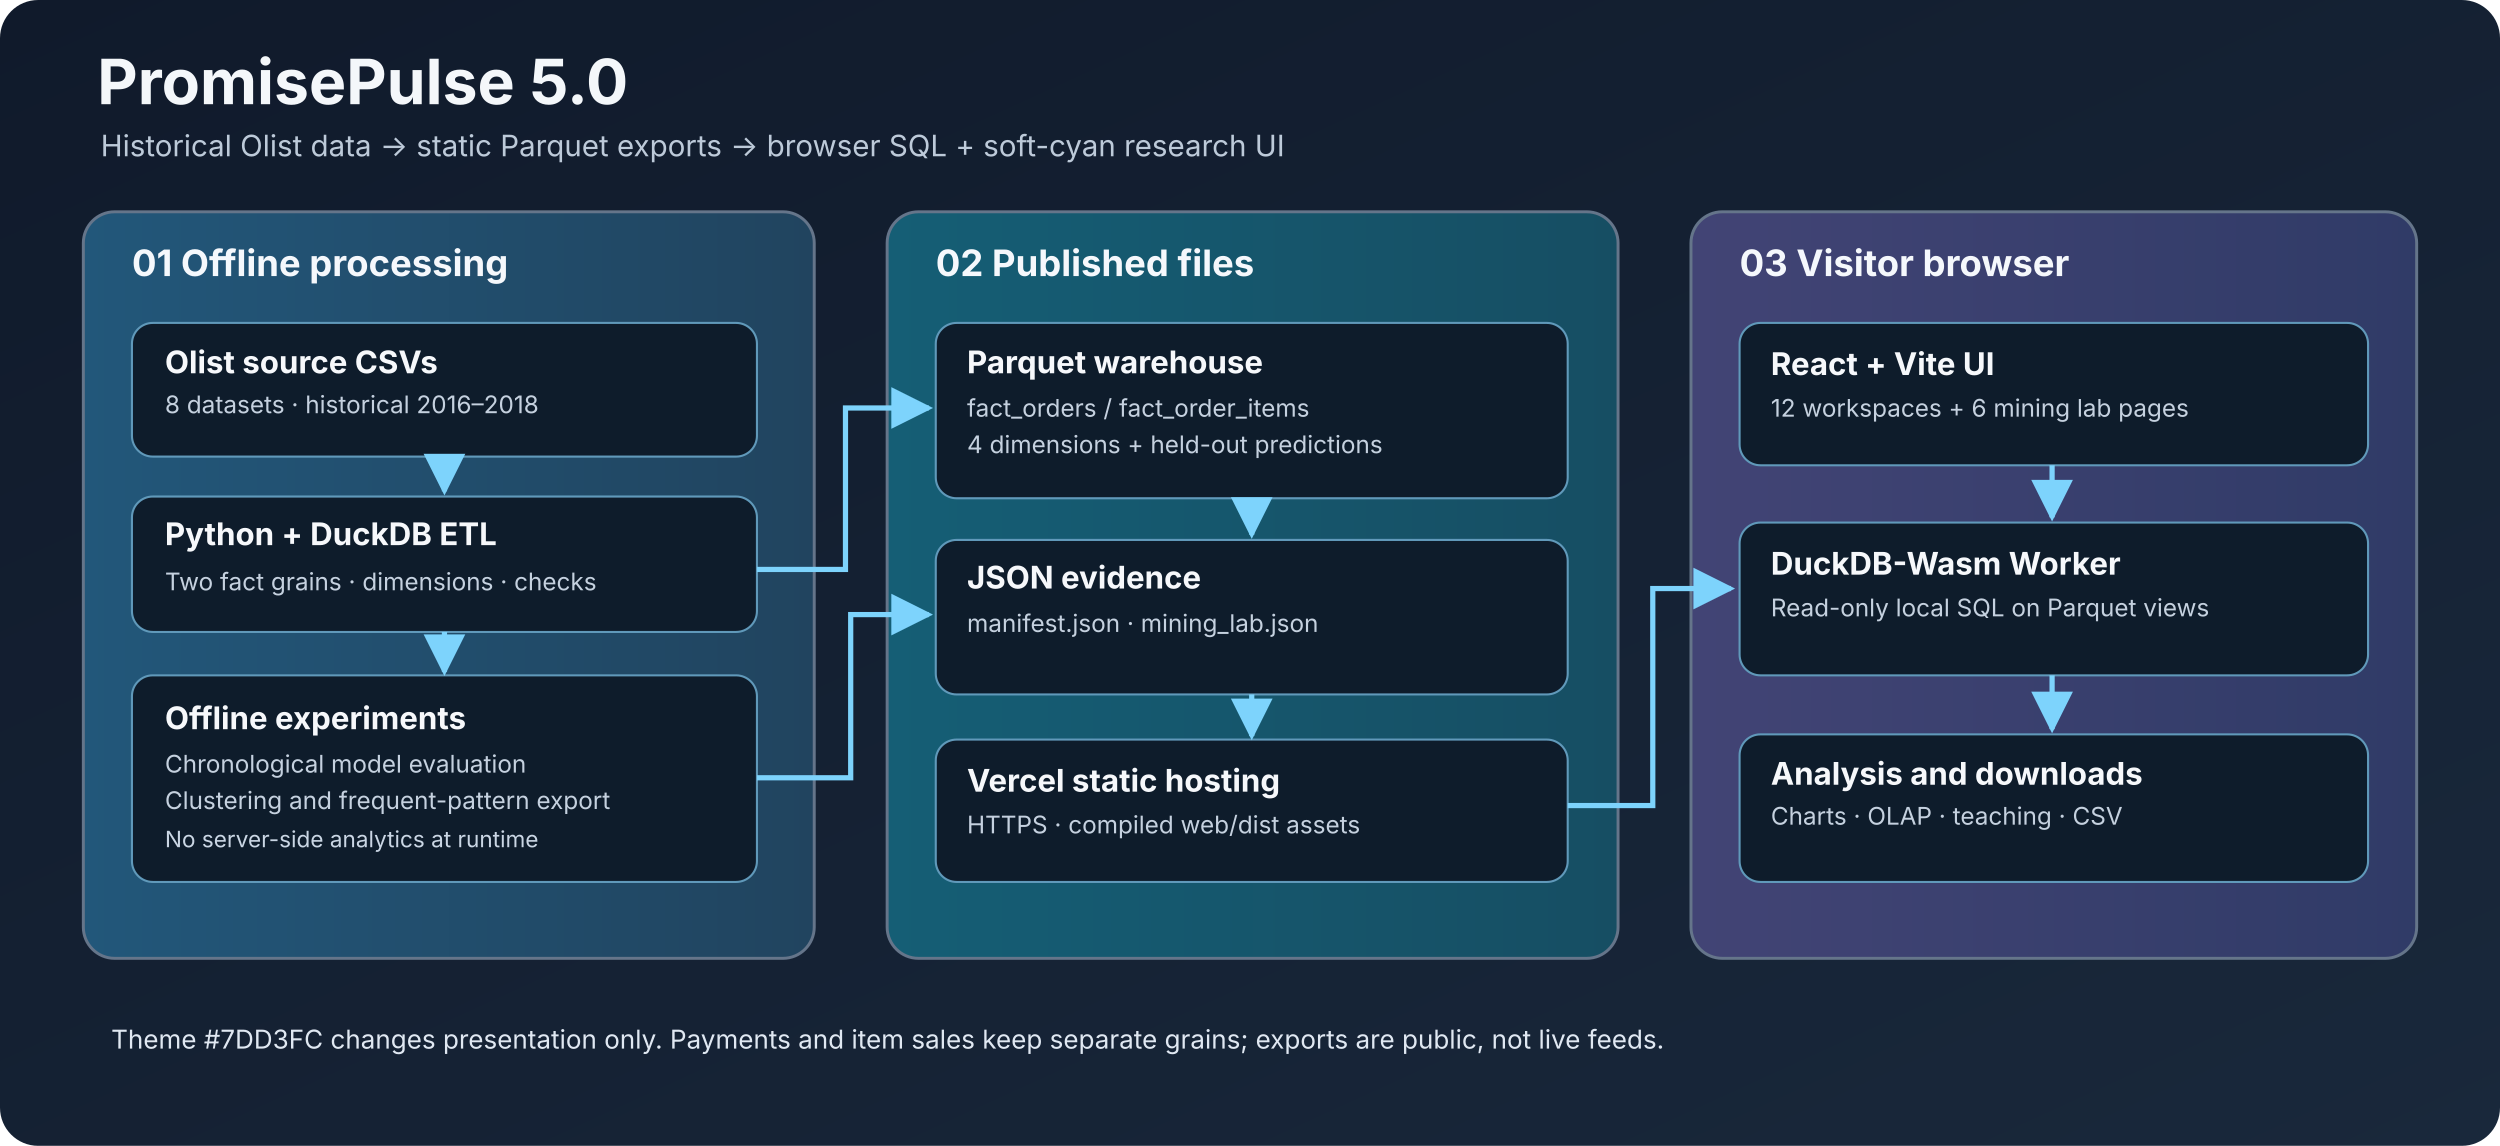
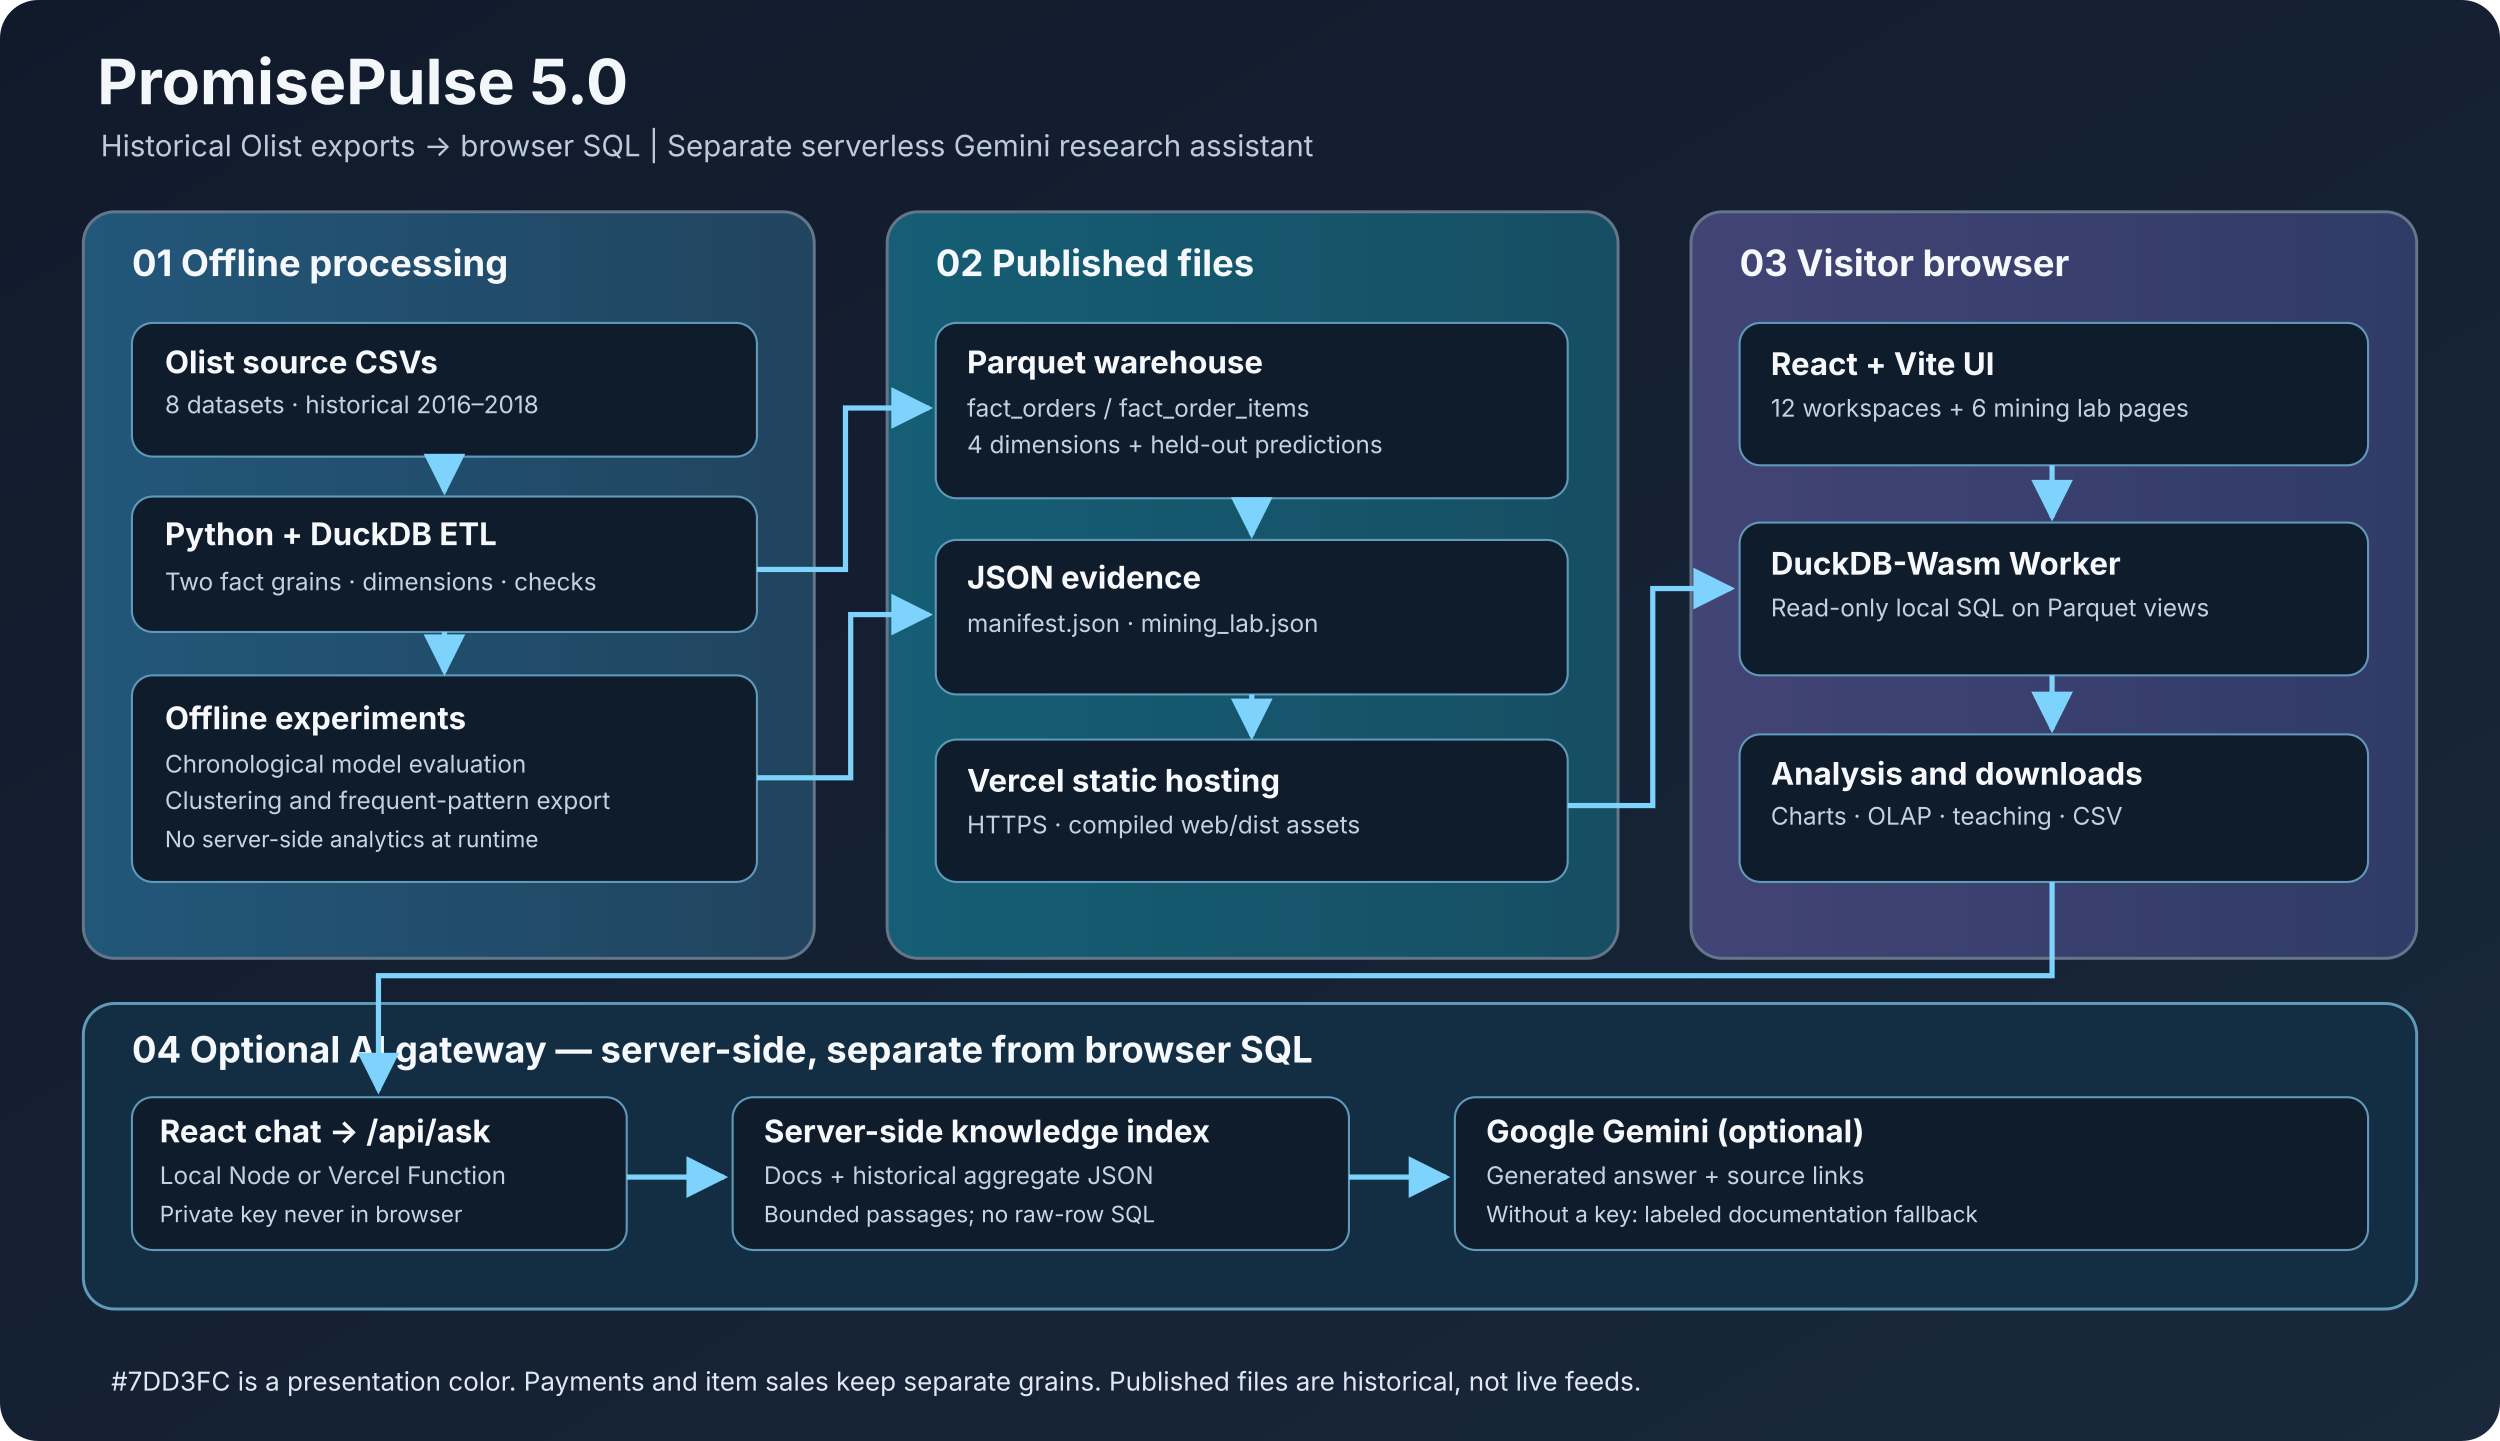
- <svg xmlns="http://www.w3.org/2000/svg" width="1440" height="660" viewBox="0 0 1440 660" role="img" aria-labelledby="title desc">
+ <svg xmlns="http://www.w3.org/2000/svg" width="1440" height="830" viewBox="0 0 1440 830" role="img" aria-labelledby="title desc">
  <defs>
    <linearGradient id="bg" x1="0" x2="1" y1="0" y2="1">
      <stop stop-color="#101a2b" />
      <stop offset="1" stop-color="#19283b" />
    </linearGradient>
    <linearGradient id="offline" x1="0" x2="1">
      <stop stop-color="#22577a" />
      <stop offset="1" stop-color="#21445f" />
    </linearGradient>
    <linearGradient id="static" x1="0" x2="1">
      <stop stop-color="#155e75" />
      <stop offset="1" stop-color="#164e63" />
    </linearGradient>
    <linearGradient id="browser" x1="0" x2="1">
      <stop stop-color="#424475" />
      <stop offset="1" stop-color="#303b67" />
    </linearGradient>
    <marker id="arrow" viewBox="0 0 10 10" refX="9" refY="5" markerWidth="8" markerHeight="8" orient="auto-start-reverse">
      <path d="M 0 0 L 10 5 L 0 10 z" fill="#7DD3FC" />
    </marker>
    <style>
  text{font-family:Inter,Arial,Helvetica,sans-serif}
  .heading{fill:#f4f7fa;font-size:36px;font-weight:700}
  .subtitle{fill:#bdcad9;font-size:17px}
  .panel{stroke:#65758a;stroke-width:1.7;rx:18}
  .label{fill:#f5f8fc;font-size:21px;font-weight:700}
  .body{fill:#e0e8f2;font-size:15px}
  .micro{fill:#cad6e4;font-size:13px}
  .node{fill:#0e1c2b;stroke:#6099ba;stroke-width:1.2;rx:12}
  .nodeTitle{fill:#f6f8fb;font-size:18px;font-weight:650}
  .nodeInfo{fill:#c5d1df;font-size:14px}
  .arrow{fill:none;stroke:#7DD3FC;stroke-width:3;marker-end:url(#arrow)}
 </style>
  </defs>
-   <rect x="0" y="0" width="1440" height="660" rx="22" fill="url(#bg)" />
+   <rect x="0" y="0" width="1440" height="830" rx="22" fill="url(#bg)" />
  <text x="56" y="60" class="heading">PromisePulse 5.0</text>
-   <text x="58" y="90" class="subtitle">Historical Olist data → static Parquet exports → browser SQL + soft-cyan research UI</text>
+   <text x="58" y="90" class="subtitle">Historical Olist exports → browser SQL  |  Separate serverless Gemini research assistant</text>
  <rect x="48" y="122" width="421" height="430" class="panel" fill="url(#offline)" />
  <rect x="511" y="122" width="421" height="430" class="panel" fill="url(#static)" />
  <rect x="974" y="122" width="418" height="430" class="panel" fill="url(#browser)" />
  <text x="76" y="159" class="label">01  Offline processing</text>
  <text x="539" y="159" class="label">02  Published files</text>
  <text x="1002" y="159" class="label">03  Visitor browser</text>
  <rect x="76" y="186" width="360" height="77" class="node" />
  <text x="95" y="215" class="nodeTitle">Olist source CSVs</text>
  <text x="95" y="238" class="nodeInfo">8 datasets · historical 2016–2018</text>
  <rect x="76" y="286" width="360" height="78" class="node" />
  <text x="95" y="314" class="nodeTitle">Python + DuckDB ETL</text>
  <text x="95" y="340" class="nodeInfo">Two fact grains · dimensions · checks</text>
  <rect x="76" y="389" width="360" height="119" class="node" />
  <text x="95" y="420" class="nodeTitle">Offline experiments</text>
  <text x="95" y="445" class="nodeInfo">Chronological model evaluation</text>
  <text x="95" y="466" class="nodeInfo">Clustering and frequent-pattern export</text>
  <text x="95" y="488" class="micro">No server-side analytics at runtime</text>
  <path d="M256 263 V283" class="arrow" />
  <path d="M256 364 V387" class="arrow" />
  <rect x="539" y="186" width="364" height="101" class="node" />
  <text x="557" y="215" class="nodeTitle">Parquet warehouse</text>
  <text x="557" y="240" class="nodeInfo">fact_orders / fact_order_items</text>
  <text x="557" y="261" class="nodeInfo">4 dimensions + held-out predictions</text>
  <rect x="539" y="311" width="364" height="89" class="node" />
  <text x="557" y="339" class="nodeTitle">JSON evidence</text>
  <text x="557" y="364" class="nodeInfo">manifest.json · mining_lab.json</text>
  <rect x="539" y="426" width="364" height="82" class="node" />
  <text x="557" y="456" class="nodeTitle">Vercel static hosting</text>
  <text x="557" y="480" class="nodeInfo">HTTPS · compiled web/dist assets</text>
  <path d="M721 287 V308" class="arrow" />
  <path d="M721 400 V424" class="arrow" />
  <path d="M436 328 H487 V235 H535" class="arrow" />
  <path d="M436 448 H490 V354 H535" class="arrow" />
  <rect x="1002" y="186" width="362" height="82" class="node" />
  <text x="1020" y="216" class="nodeTitle">React + Vite UI</text>
  <text x="1020" y="240" class="nodeInfo">12 workspaces + 6 mining lab pages</text>
  <rect x="1002" y="301" width="362" height="88" class="node" />
  <text x="1020" y="331" class="nodeTitle">DuckDB-Wasm Worker</text>
  <text x="1020" y="355" class="nodeInfo">Read-only local SQL on Parquet views</text>
  <rect x="1002" y="423" width="362" height="85" class="node" />
  <text x="1020" y="452" class="nodeTitle">Analysis and downloads</text>
  <text x="1020" y="475" class="nodeInfo">Charts · OLAP · teaching · CSV</text>
  <path d="M1182 268 V298" class="arrow" />
  <path d="M1182 389 V420" class="arrow" />
  <path d="M903 464 H952 V339 H997" class="arrow" />
-   <text x="64" y="604" class="body">Theme #7DD3FC changes presentation only. Payments and item sales keep separate grains; exports are public, not live feeds.</text>
+   <rect x="48" y="578" width="1344" height="176" rx="18" fill="#132e43" stroke="#6099ba" stroke-width="1.7" />
+   <text x="76" y="612" class="label">04  Optional AI gateway  —  server-side, separate from browser SQL</text>
+   <rect x="76" y="632" width="285" height="88" class="node" />
+   <text x="92" y="658" class="nodeTitle">React chat → /api/ask</text>
+   <text x="92" y="682" class="nodeInfo">Local Node or Vercel Function</text>
+   <text x="92" y="704" class="micro">Private key never in browser</text>
+   <rect x="422" y="632" width="355" height="88" class="node" />
+   <text x="440" y="658" class="nodeTitle">Server-side knowledge index</text>
+   <text x="440" y="682" class="nodeInfo">Docs + historical aggregate JSON</text>
+   <text x="440" y="704" class="micro">Bounded passages; no raw-row SQL</text>
+   <rect x="838" y="632" width="526" height="88" class="node" />
+   <text x="856" y="658" class="nodeTitle">Google Gemini (optional)</text>
+   <text x="856" y="682" class="nodeInfo">Generated answer + source links</text>
+   <text x="856" y="704" class="micro">Without a key: labeled documentation fallback</text>
+   <path d="M361 678 H417" class="arrow" />
+   <path d="M777 678 H833" class="arrow" />
+   <path d="M1182 508 V562 H218 V628" class="arrow" />
+   <text x="64" y="801" class="body">#7DD3FC is a presentation color. Payments and item sales keep separate grains. Published files are historical, not live feeds.</text>
</svg>
